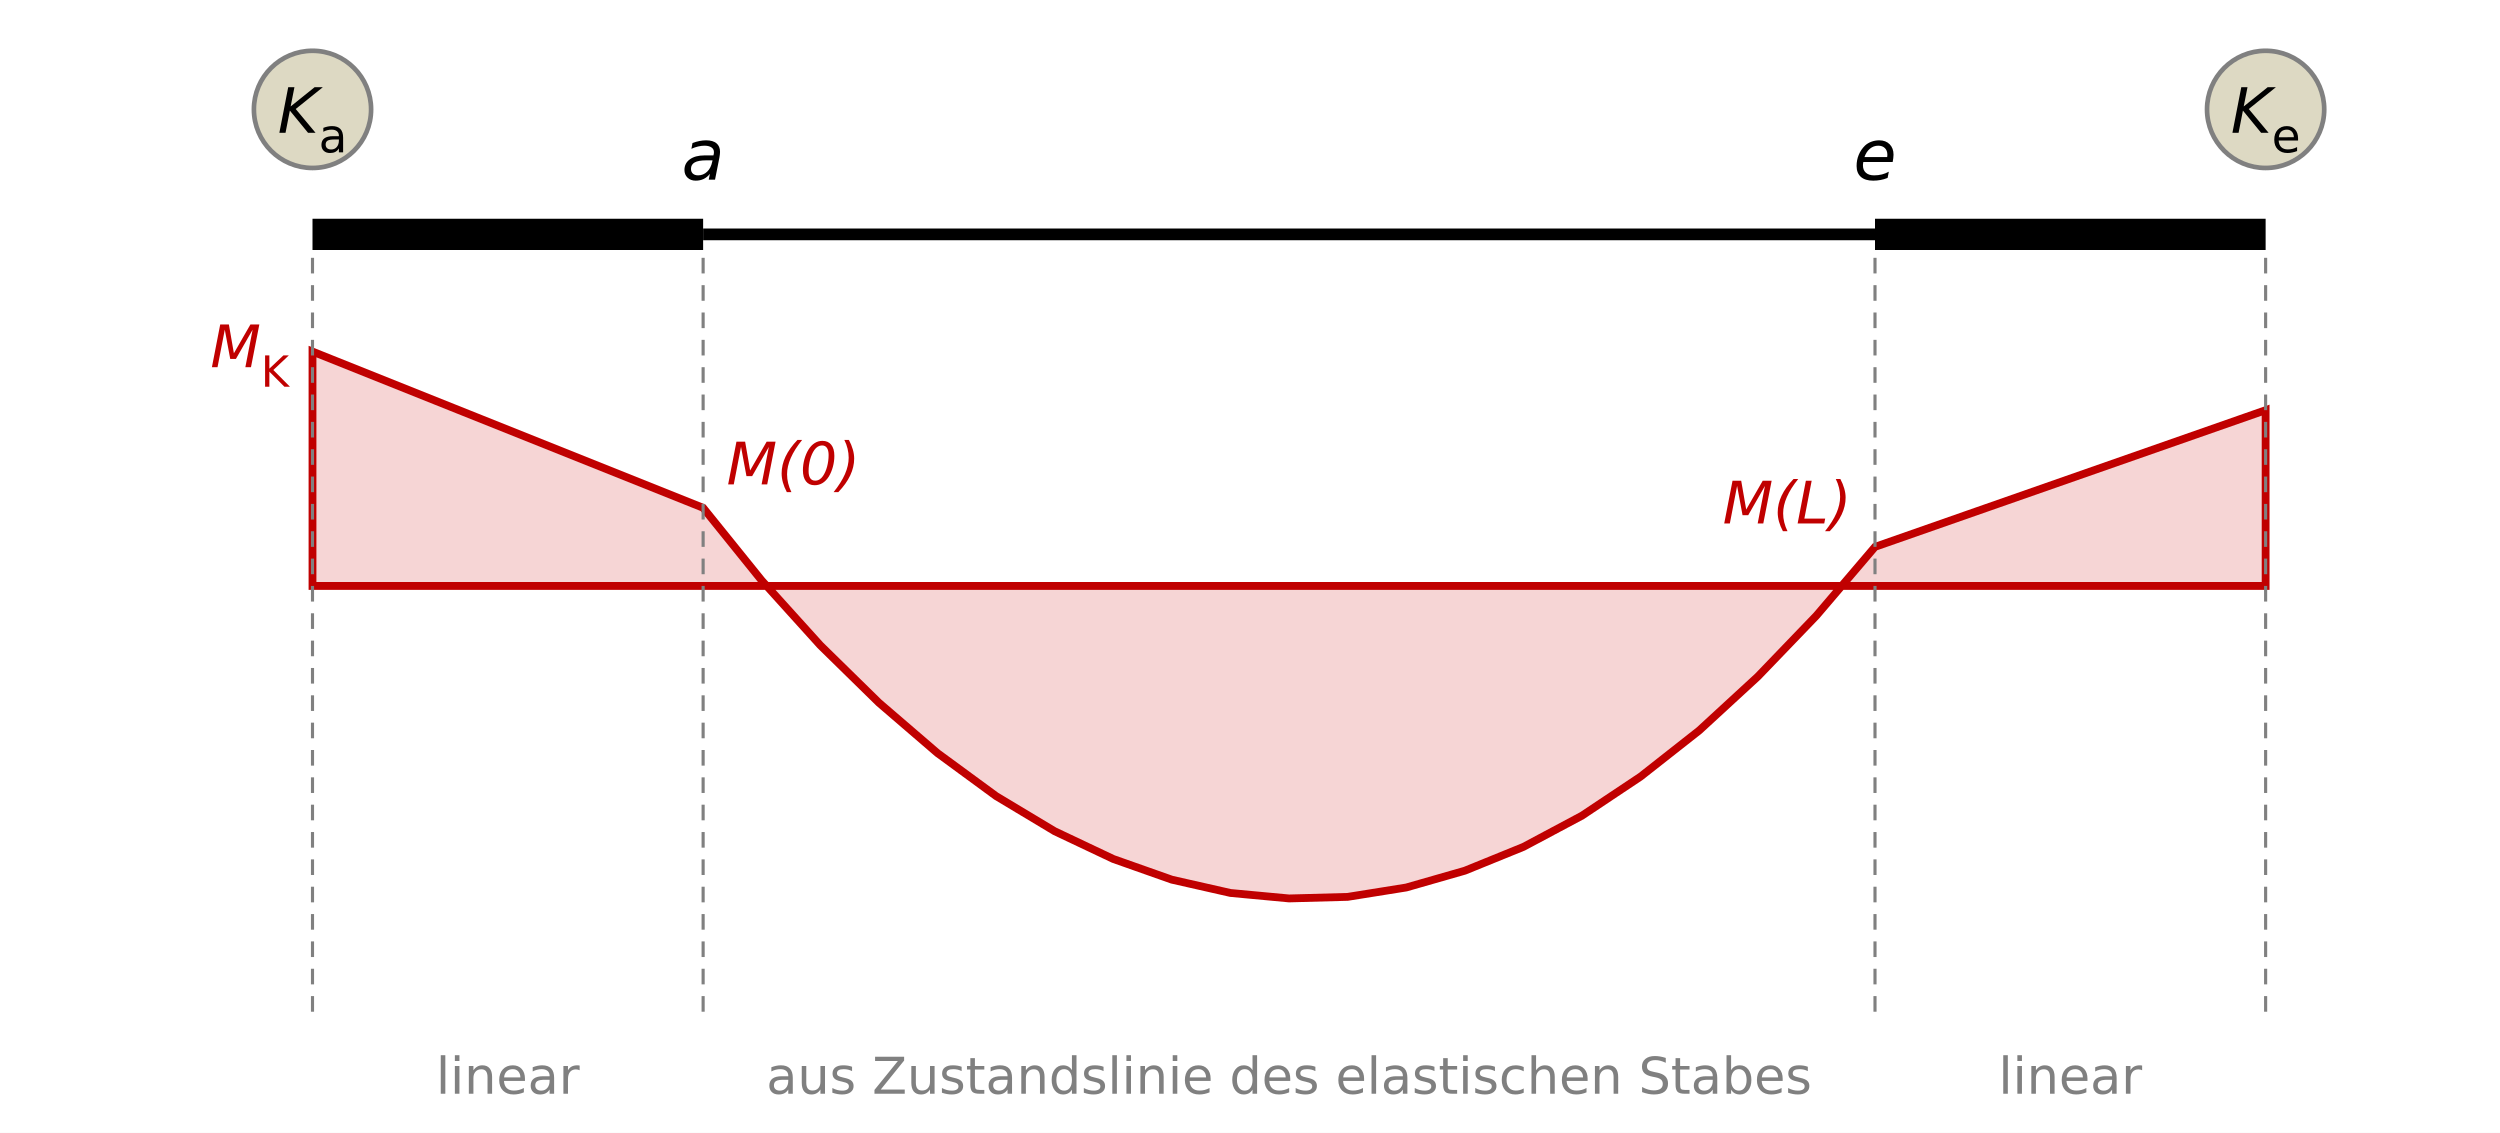
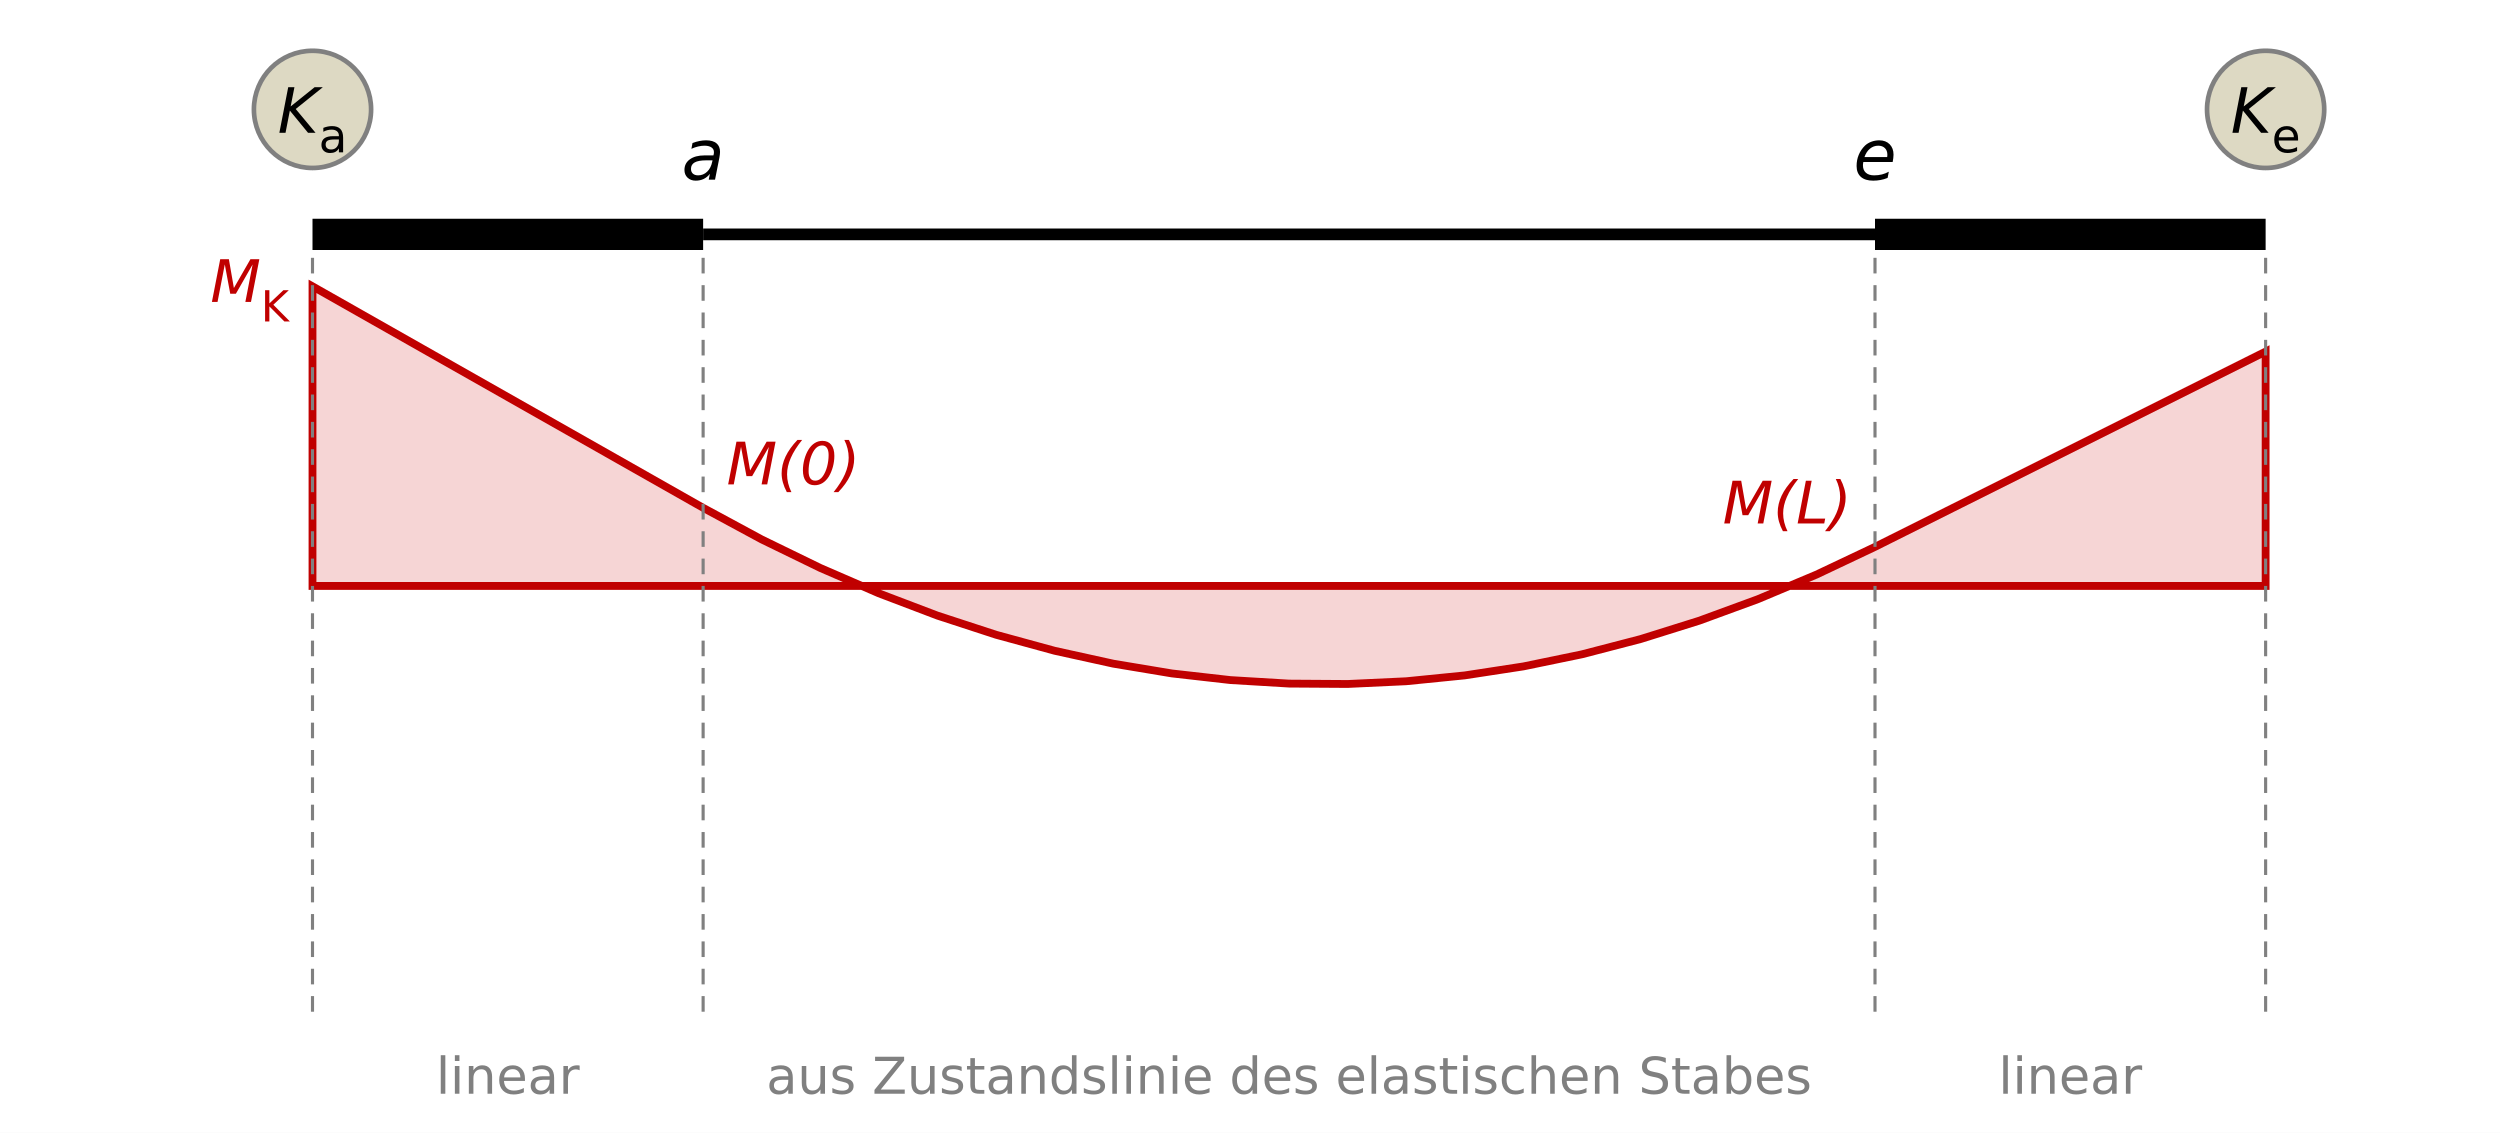
<svg xmlns="http://www.w3.org/2000/svg" width="640" height="290" viewBox="0 0 640 290">
  <rect width="100%" height="100%" fill="white" />
  <line x1="80.0" y1="60.0" x2="180.0" y2="60.0" stroke="#000000" stroke-width="8" stroke-linecap="butt" />
  <line x1="480.0" y1="60.0" x2="580.0" y2="60.0" stroke="#000000" stroke-width="8" stroke-linecap="butt" />
  <line x1="180.0" y1="60.0" x2="480.0" y2="60.0" stroke="#000000" stroke-width="3" stroke-linecap="butt" />
  <circle cx="80.0" cy="28.0" r="15" fill="#ddd9c3" stroke="#808080" stroke-width="1.2" />
  <text x="80.0" y="34.0" font-family="DejaVu Sans, Arial, Helvetica, sans-serif" font-size="16" fill="#000000" text-anchor="middle" font-style="italic">K<tspan dy="5" font-size="12" font-style="normal">a</tspan>
  </text>
  <circle cx="580.0" cy="28.0" r="15" fill="#ddd9c3" stroke="#808080" stroke-width="1.2" />
  <text x="580.0" y="34.0" font-family="DejaVu Sans, Arial, Helvetica, sans-serif" font-size="16" fill="#000000" text-anchor="middle" font-style="italic">K<tspan dy="5" font-size="12" font-style="normal">e</tspan>
  </text>
  <text x="180.0" y="46.0" font-family="DejaVu Sans, Arial, Helvetica, sans-serif" font-size="18" fill="#000000" text-anchor="middle" font-style="italic">a</text>
  <text x="480.0" y="46.0" font-family="DejaVu Sans, Arial, Helvetica, sans-serif" font-size="18" fill="#000000" text-anchor="middle" font-style="italic">e</text>
  <line x1="80.0" y1="150.0" x2="580.0" y2="150.0" stroke="#000000" stroke-width="1" stroke-linecap="butt" />
-   <path d="M 80.0 90.0 L 180.0 130.0 L 195.0 148.6 L 210.0 165.2 L 225.0 179.9 L 240.0 192.8 L 255.0 203.8 L 270.0 212.8 L 285.0 219.9 L 300.0 225.2 L 315.0 228.6 L 330.0 230.0 L 345.0 229.6 L 360.0 227.2 L 375.0 222.9 L 390.0 216.8 L 405.0 208.8 L 420.0 198.8 L 435.0 187.0 L 450.0 173.2 L 465.0 157.6 L 480.0 140.0 L 580.0 105.0 L 580 150 L 80 150 Z" fill="#f6d5d5" stroke="#c00000" stroke-width="2" />
+   <path d="M 80.0 73.3 L 180.0 130.0 L 195.0 138.1 L 210.0 145.4 L 225.0 151.9 L 240.0 157.6 L 255.0 162.5 L 270.0 166.6 L 285.0 169.9 L 300.0 172.4 L 315.0 174.1 L 330.0 175.0 L 345.0 175.1 L 360.0 174.4 L 375.0 172.9 L 390.0 170.6 L 405.0 167.5 L 420.0 163.6 L 435.0 158.9 L 450.0 153.4 L 465.0 147.1 L 480.0 140.0 L 580.0 90.0 L 580 150 L 80 150 Z" fill="#f6d5d5" stroke="#c00000" stroke-width="2" />
  <line x1="80.0" y1="66.0" x2="80.0" y2="260.0" stroke="#808080" stroke-width="0.8" stroke-linecap="butt" stroke-dasharray="4,3" />
  <line x1="180.0" y1="66.0" x2="180.0" y2="260.0" stroke="#808080" stroke-width="0.8" stroke-linecap="butt" stroke-dasharray="4,3" />
  <line x1="480.0" y1="66.0" x2="480.0" y2="260.0" stroke="#808080" stroke-width="0.8" stroke-linecap="butt" stroke-dasharray="4,3" />
  <line x1="580.0" y1="66.0" x2="580.0" y2="260.0" stroke="#808080" stroke-width="0.8" stroke-linecap="butt" stroke-dasharray="4,3" />
-   <text x="74.0" y="94.0" font-family="DejaVu Sans, Arial, Helvetica, sans-serif" font-size="15" fill="#c00000" text-anchor="end" font-style="italic">M<tspan dy="5" font-size="11" font-style="normal">K</tspan>
+   <text x="74.0" y="77.3" font-family="DejaVu Sans, Arial, Helvetica, sans-serif" font-size="15" fill="#c00000" text-anchor="end" font-style="italic">M<tspan dy="5" font-size="11" font-style="normal">K</tspan>
  </text>
  <text x="186.0" y="124.0" font-family="DejaVu Sans, Arial, Helvetica, sans-serif" font-size="15" fill="#c00000" text-anchor="start" font-style="italic">M(0)</text>
  <text x="474.0" y="134.0" font-family="DejaVu Sans, Arial, Helvetica, sans-serif" font-size="15" fill="#c00000" text-anchor="end" font-style="italic">M(L)</text>
  <text x="130.0" y="280.0" font-family="DejaVu Sans, Arial, Helvetica, sans-serif" font-size="13" fill="#808080" text-anchor="middle" font-weight="normal">linear</text>
  <text x="530.0" y="280.0" font-family="DejaVu Sans, Arial, Helvetica, sans-serif" font-size="13" fill="#808080" text-anchor="middle" font-weight="normal">linear</text>
  <text x="330.0" y="280.0" font-family="DejaVu Sans, Arial, Helvetica, sans-serif" font-size="13" fill="#808080" text-anchor="middle" font-weight="normal">aus Zustandslinie des elastischen Stabes</text>
</svg>
